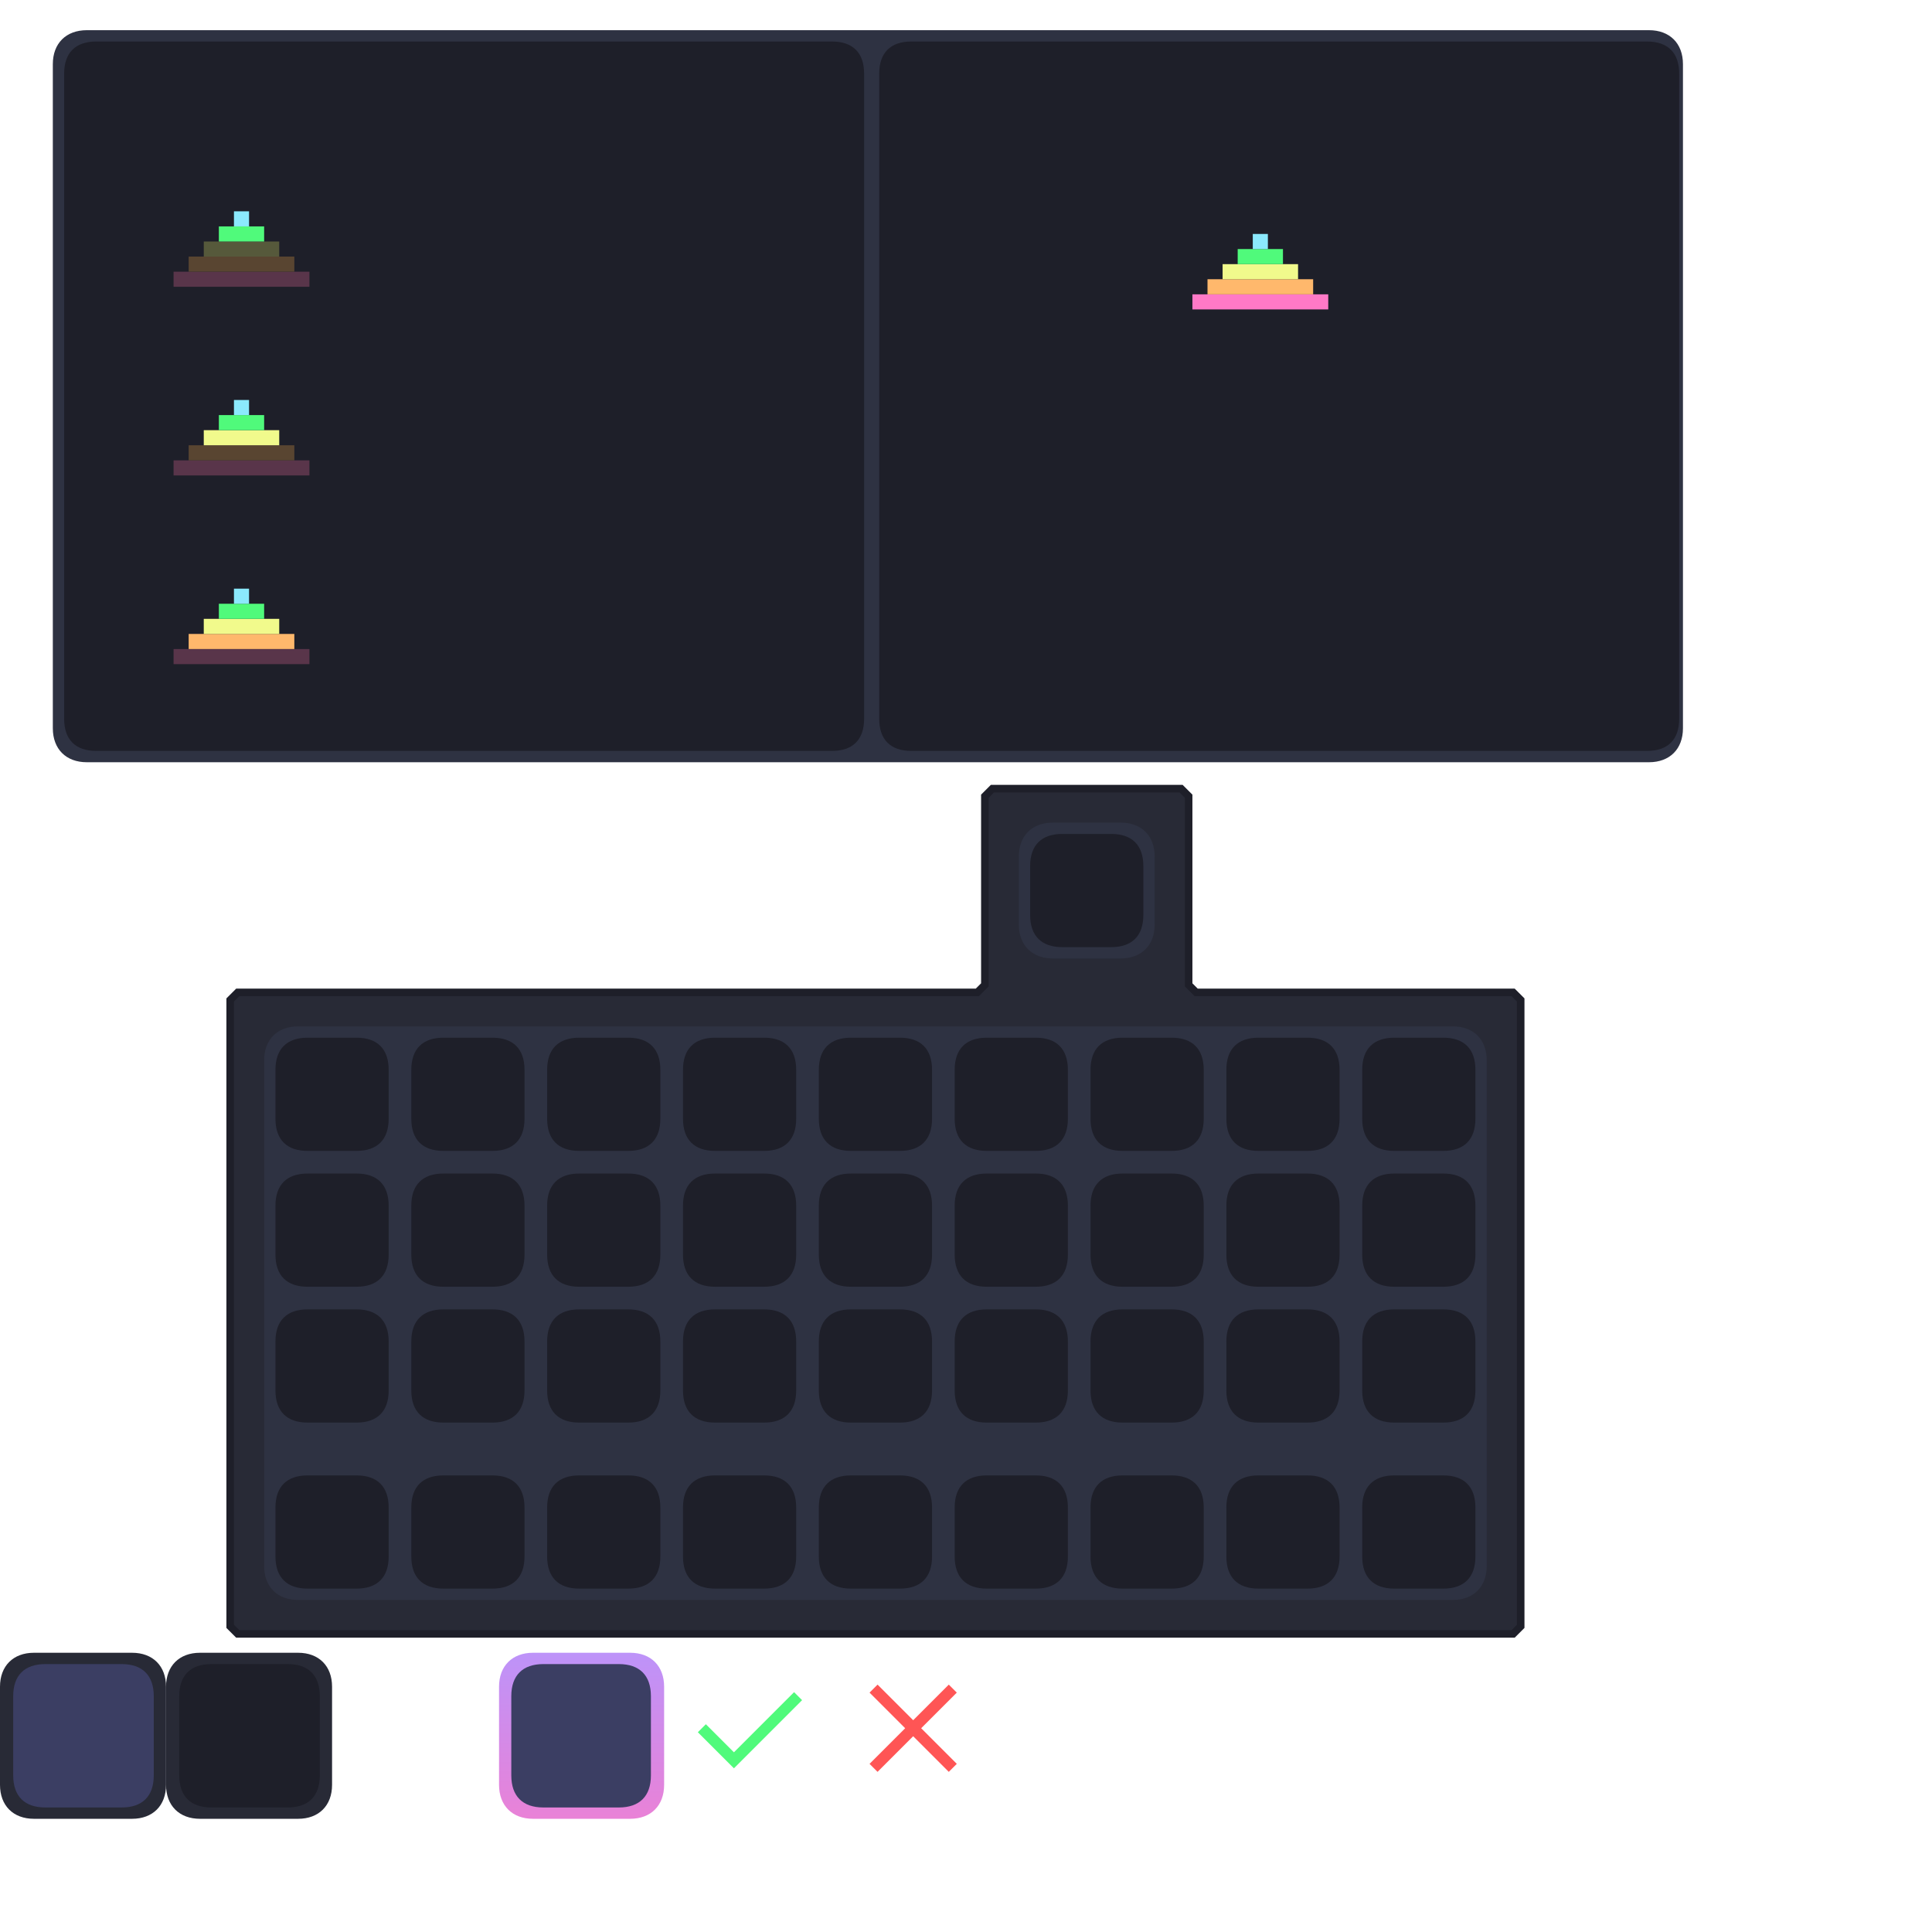
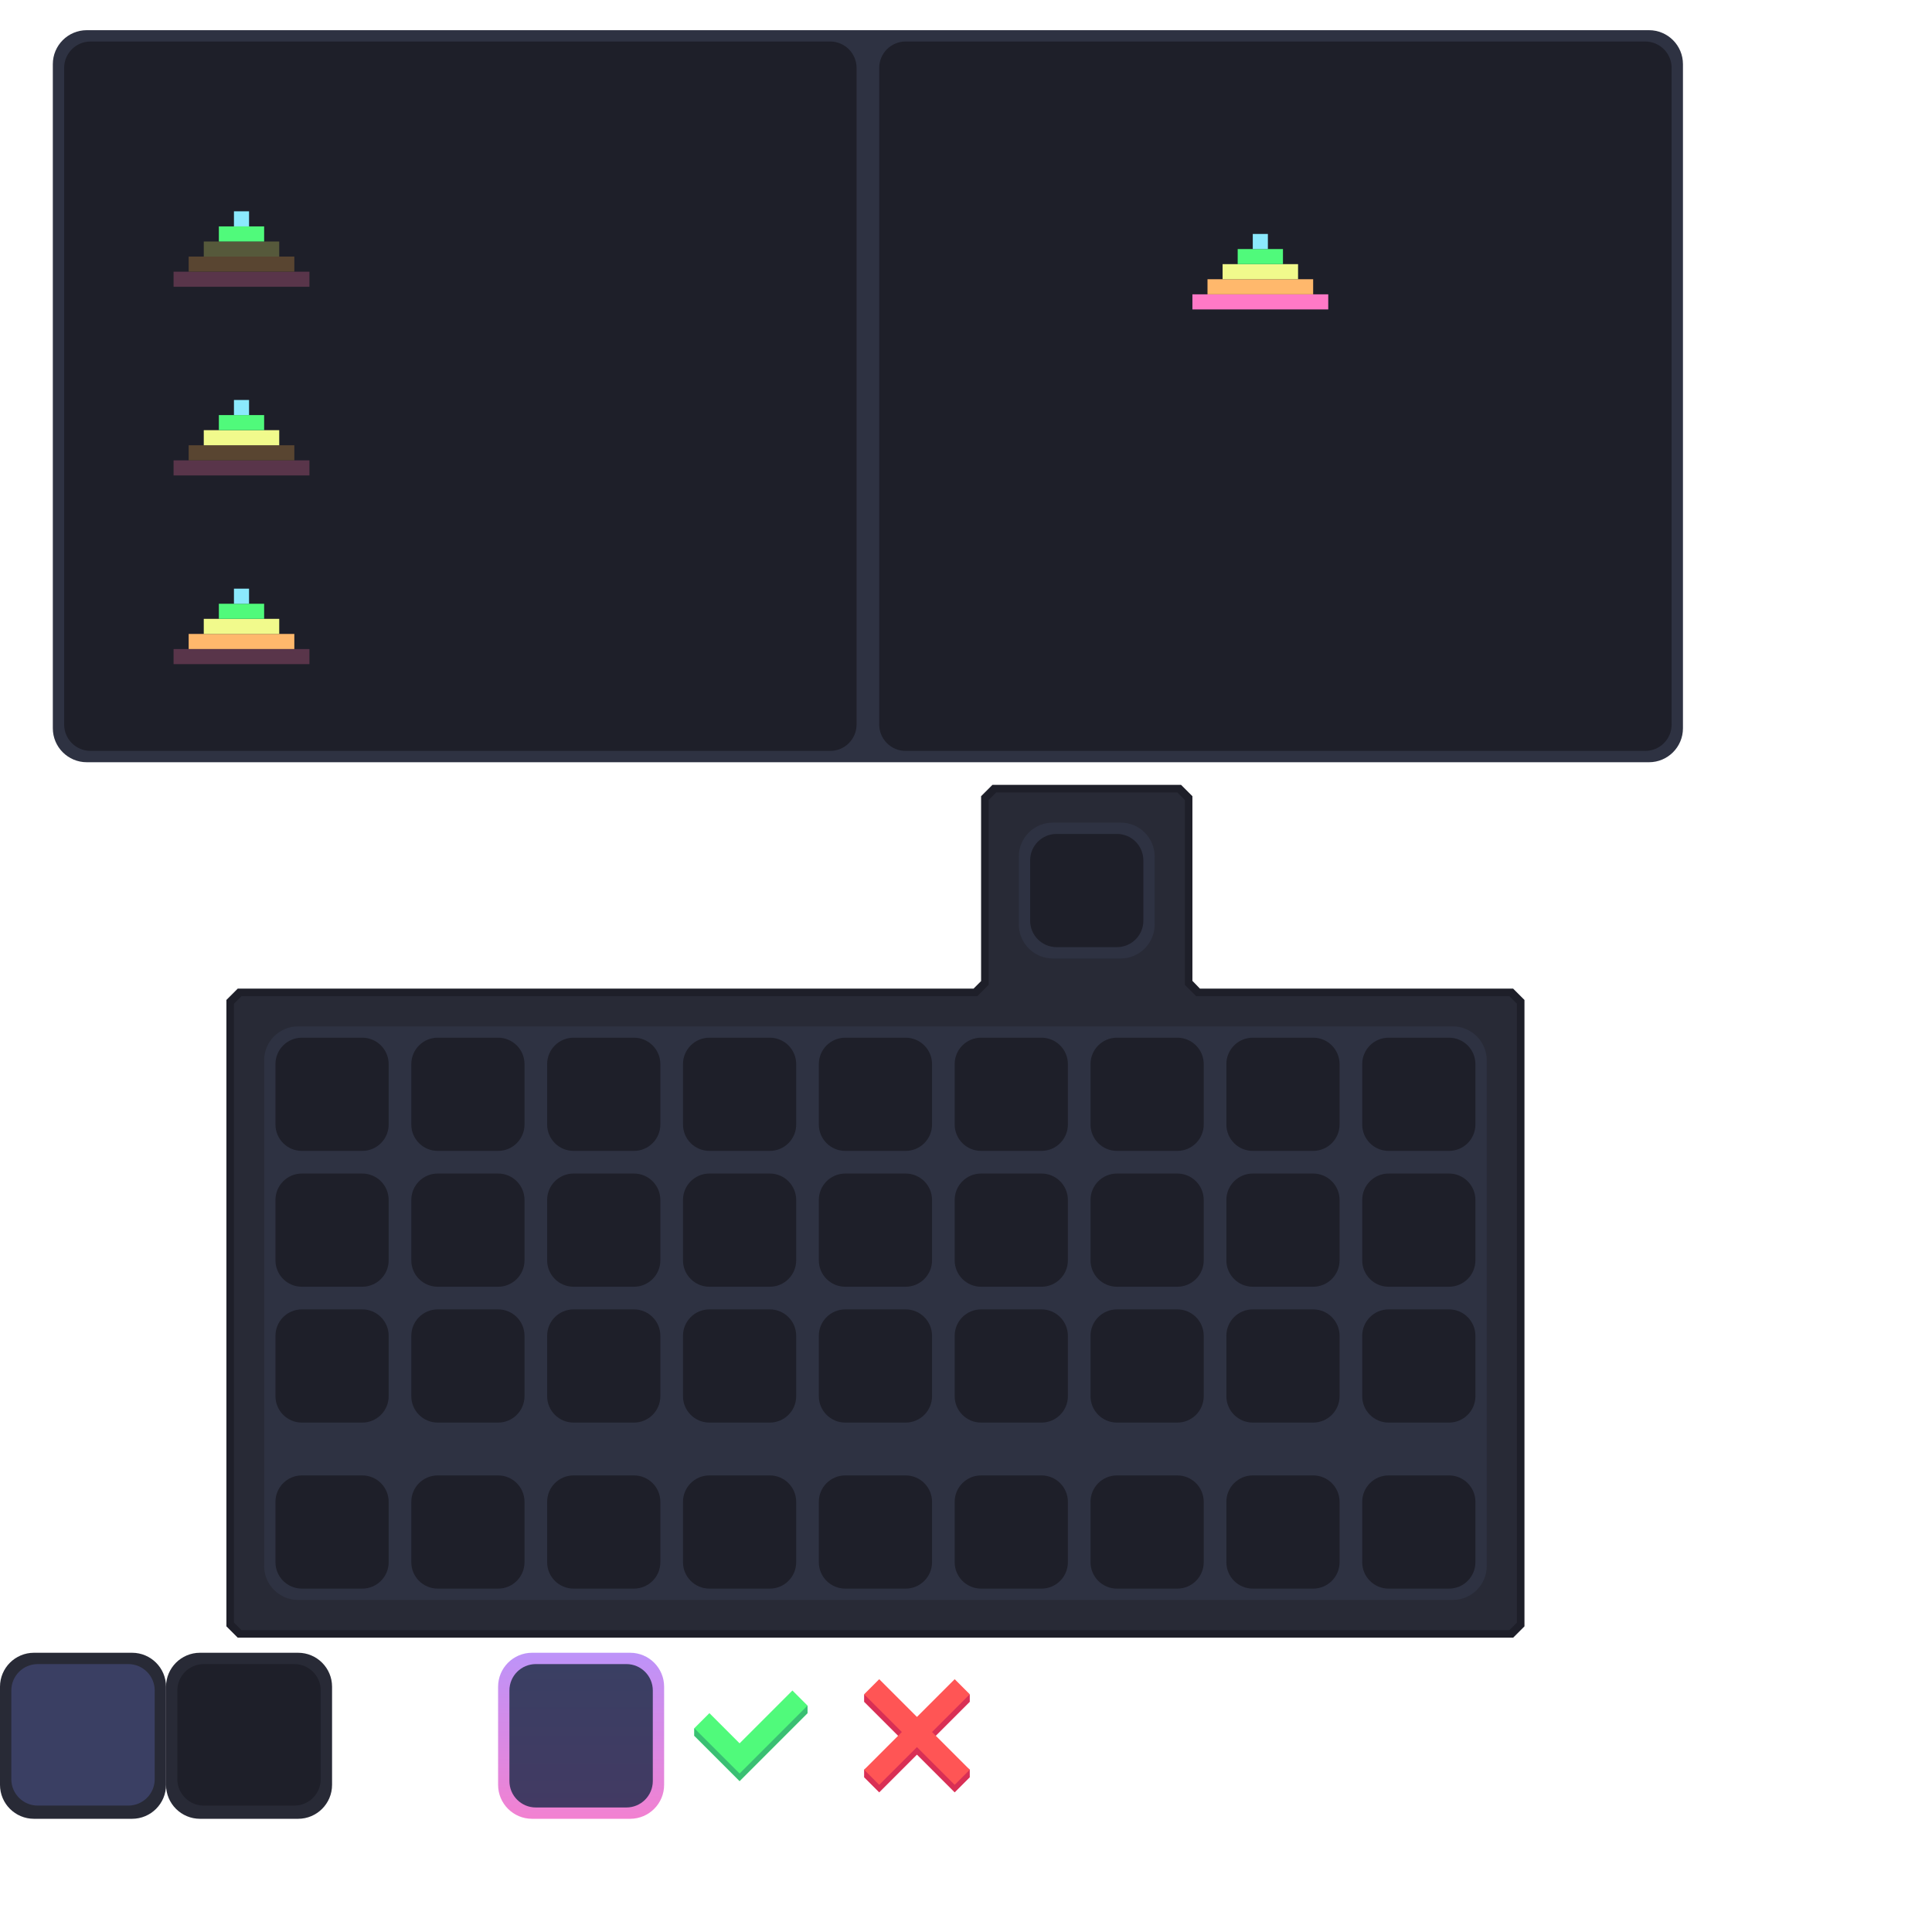
<svg xmlns="http://www.w3.org/2000/svg" xmlns:xlink="http://www.w3.org/1999/xlink" version="1.1" id="svg2" width="1024" height="1024" viewBox="0 0 1024 1024" xml:space="preserve">
  <defs id="defs6">
-     <linearGradient xlink:href="#linearGradient18673" id="linearGradient1827" gradientUnits="userSpaceOnUse" gradientTransform="translate(1238.481,143.4041)" x1="102" y1="650" x2="102" y2="519" />
-     <linearGradient id="linearGradient18673">
-       <stop style="stop-color:#ff79c6;stop-opacity:1;" offset="0" id="stop18669" />
-       <stop style="stop-color:#bd93f9;stop-opacity:1;" offset="1" id="stop18671" />
+     <linearGradient xlink:href="#linearGradient6-2" id="linearGradient11-6-9" gradientUnits="userSpaceOnUse" x1="40" y1="240" x2="40" y2="328" />
+     <linearGradient id="linearGradient6-2">
+       <stop style="stop-color:#bd93f9;stop-opacity:1" offset="0" id="stop8-2" />
+       <stop style="stop-color:#f281d1;stop-opacity:1;" offset="1" id="stop7-1" />
+     </linearGradient>
+     <linearGradient xlink:href="#linearGradient19" id="linearGradient20" x1="40" y1="246" x2="40" y2="322" gradientUnits="userSpaceOnUse" />
+     <linearGradient id="linearGradient19">
+       <stop style="stop-color:#3a3f63;stop-opacity:1;" offset="0" id="stop19" />
+       <stop style="stop-color:#423a63;stop-opacity:1;" offset="1" id="stop20" />
    </linearGradient>
  </defs>
-   <g id="g1134" style="display:inline" transform="translate(112,212)">
-     <path style="display:inline;opacity:1;fill:#282a36;fill-opacity:1;stroke:#1e1f29;stroke-width:4;stroke-linecap:butt;stroke-linejoin:miter;stroke-miterlimit:4;stroke-dasharray:none;stroke-opacity:1" d="m 14,314 -4,4 v 332 l 4,4 h 676 l 4,-4 V 318 l -4,-4 H 522 l -4,-4 V 210 l -4,-4 H 414 l -4,4 v 100 l -4,4 z" id="path6627-6" />
-     <path style="display:inline;fill:#2e3242;fill-opacity:1;stroke:#000000;stroke-width:0;stroke-linecap:butt;stroke-linejoin:miter;stroke-miterlimit:4;stroke-dasharray:none;stroke-opacity:1" d="m 676,350 v 268 c 0,11 -7,18 -18,18 H 46 C 35,636 28,629 28,618 V 350 c 0,-11 7,-18 18,-18 h 612 c 11,0 18,7 18,18 z" id="path24389-0-9-3" />
-     <path id="path19954-5-61-2-7-1-0-6" clip-path="none" style="display:inline;fill:#1e1f29;fill-opacity:1;stroke:#000000;stroke-width:0;stroke-linecap:butt;stroke-linejoin:miter;stroke-miterlimit:4;stroke-dasharray:none;stroke-opacity:1" transform="translate(432)" d="m 94,587 v 26 c 0,11 -6,17 -17,17 H 51 c -11,0 -17,-6 -17,-17 v -26 c 0,-11 6,-17 17,-17 h 26 c 11,0 17,6 17,17 z m 72,0 v 26 c 0,11 -6,17 -17,17 h -26 c -11,0 -17,-6 -17,-17 v -26 c 0,-11 6,-17 17,-17 h 26 c 11,0 17,6 17,17 z m 72,0 v 26 c 0,11 -6,17 -17,17 h -26 c -11,0 -17,-6 -17,-17 v -26 c 0,-11 6,-17 17,-17 h 26 c 11,0 17,6 17,17 z m -216,0 v 26 c 0,11 -6,17 -17,17 h -26 c -11,0 -17,-6 -17,-17 v -26 c 0,-11 6,-17 17,-17 H 5 c 11,0 17,6 17,17 z m -72,0 v 26 c 0,11 -6,17 -17,17 h -26 c -11,0 -17,-6 -17,-17 v -26 c 0,-11 6,-17 17,-17 h 26 c 11,0 17,6 17,17 z m -72,0 v 26 c 0,11 -6,17 -17,17 h -26 c -11,0 -17,-6 -17,-17 v -26 c 0,-11 6,-17 17,-17 h 26 c 11,0 17,6 17,17 z M 22,499 v 26 c 0,11 -6,17 -17,17 h -26 c -11,0 -17,-6 -17,-17 v -26 c 0,-11 6,-17 17,-17 H 5 c 11,0 17,6 17,17 z m -72,0 v 26 c 0,11 -6,17 -17,17 h -26 c -11,0 -17,-6 -17,-17 v -26 c 0,-11 6,-17 17,-17 h 26 c 11,0 17,6 17,17 z m -72,0 v 26 c 0,11 -6,17 -17,17 h -26 c -11,0 -17,-6 -17,-17 v -26 c 0,-11 6,-17 17,-17 h 26 c 11,0 17,6 17,17 z m -72,88 v 26 c 0,11 -6,17 -17,17 h -26 c -11,0 -17,-6 -17,-17 v -26 c 0,-11 6,-17 17,-17 h 26 c 11,0 17,6 17,17 z m -72,0 v 26 c 0,11 -6,17 -17,17 h -26 c -11,0 -17,-6 -17,-17 v -26 c 0,-11 6,-17 17,-17 h 26 c 11,0 17,6 17,17 z m -72,0 v 26 c 0,11 -6,17 -17,17 h -26 c -11,0 -17,-6 -17,-17 v -26 c 0,-11 6,-17 17,-17 h 26 c 11,0 17,6 17,17 z m 576,-88 v 26 c 0,11 -6,17 -17,17 h -26 c -11,0 -17,-6 -17,-17 v -26 c 0,-11 6,-17 17,-17 h 26 c 11,0 17,6 17,17 z m -72,0 v 26 c 0,11 -6,17 -17,17 h -26 c -11,0 -17,-6 -17,-17 v -26 c 0,-11 6,-17 17,-17 h 26 c 11,0 17,6 17,17 z m -72,0 v 26 c 0,11 -6,17 -17,17 H 51 c -11,0 -17,-6 -17,-17 v -26 c 0,-11 6,-17 17,-17 h 26 c 11,0 17,6 17,17 z m -288,0 v 26 c 0,11 -6,17 -17,17 h -26 c -11,0 -17,-6 -17,-17 v -26 c 0,-11 6,-17 17,-17 h 26 c 11,0 17,6 17,17 z m -72,0 v 26 c 0,11 -6,17 -17,17 h -26 c -11,0 -17,-6 -17,-17 v -26 c 0,-11 6,-17 17,-17 h 26 c 11,0 17,6 17,17 z m -72,0 v 26 c 0,11 -6,17 -17,17 h -26 c -11,0 -17,-6 -17,-17 v -26 c 0,-11 6,-17 17,-17 h 26 c 11,0 17,6 17,17 z m 576,-72 v 26 c 0,11 -6,17 -17,17 h -26 c -11,0 -17,-6 -17,-17 v -26 c 0,-11 6,-17 17,-17 h 26 c 11,0 17,6 17,17 z m -72,0 v 26 c 0,11 -6,17 -17,17 h -26 c -11,0 -17,-6 -17,-17 v -26 c 0,-11 6,-17 17,-17 h 26 c 11,0 17,6 17,17 z m -72,0 v 26 c 0,11 -6,17 -17,17 H 51 c -11,0 -17,-6 -17,-17 v -26 c 0,-11 6,-17 17,-17 h 26 c 11,0 17,6 17,17 z m -72,0 v 26 c 0,11 -6,17 -17,17 h -26 c -11,0 -17,-6 -17,-17 v -26 c 0,-11 6,-17 17,-17 H 5 c 11,0 17,6 17,17 z m -72,0 v 26 c 0,11 -6,17 -17,17 h -26 c -11,0 -17,-6 -17,-17 v -26 c 0,-11 6,-17 17,-17 h 26 c 11,0 17,6 17,17 z m -72,0 v 26 c 0,11 -6,17 -17,17 h -26 c -11,0 -17,-6 -17,-17 v -26 c 0,-11 6,-17 17,-17 h 26 c 11,0 17,6 17,17 z m -72,0 v 26 c 0,11 -6,17 -17,17 h -26 c -11,0 -17,-6 -17,-17 v -26 c 0,-11 6,-17 17,-17 h 26 c 11,0 17,6 17,17 z m -72,0 v 26 c 0,11 -6,17 -17,17 h -26 c -11,0 -17,-6 -17,-17 v -26 c 0,-11 6,-17 17,-17 h 26 c 11,0 17,6 17,17 z m -72,0 v 26 c 0,11 -6,17 -17,17 h -26 c -11,0 -17,-6 -17,-17 v -26 c 0,-11 6,-17 17,-17 h 26 c 11,0 17,6 17,17 z m 576,-72 v 26 c 0,11 -6,17 -17,17 h -26 c -11,0 -17,-6 -17,-17 v -26 c 0,-11 6,-17 17,-17 h 26 c 11,0 17,6 17,17 z m -72,0 v 26 c 0,11 -6,17 -17,17 h -26 c -11,0 -17,-6 -17,-17 v -26 c 0,-11 6,-17 17,-17 h 26 c 11,0 17,6 17,17 z m -72,0 v 26 c 0,11 -6,17 -17,17 H 51 c -11,0 -17,-6 -17,-17 v -26 c 0,-11 6,-17 17,-17 h 26 c 11,0 17,6 17,17 z m -216,0 v 26 c 0,11 -6,17 -17,17 h -26 c -11,0 -17,-6 -17,-17 v -26 c 0,-11 6,-17 17,-17 h 26 c 11,0 17,6 17,17 z m 72,0 v 26 c 0,11 -6,17 -17,17 h -26 c -11,0 -17,-6 -17,-17 v -26 c 0,-11 6,-17 17,-17 h 26 c 11,0 17,6 17,17 z m 72,0 v 26 c 0,11 -6,17 -17,17 h -26 c -11,0 -17,-6 -17,-17 v -26 c 0,-11 6,-17 17,-17 H 5 c 11,0 17,6 17,17 z m -360,0 v 26 c 0,11 -6,17 -17,17 h -26 c -11,0 -17,-6 -17,-17 v -26 c 0,-11 6,-17 17,-17 h 26 c 11,0 17,6 17,17 z m 72,0 v 26 c 0,11 -6,17 -17,17 h -26 c -11,0 -17,-6 -17,-17 v -26 c 0,-11 6,-17 17,-17 h 26 c 11,0 17,6 17,17 z m 72,0 v 26 c 0,11 -6,17 -17,17 h -26 c -11,0 -17,-6 -17,-17 v -26 c 0,-11 6,-17 17,-17 h 26 c 11,0 17,6 17,17 z" />
-     <path d="m 428,242 c 0,-11 7,-18 18,-18 h 36 c 11,0 18,7 18,18 v 36 c 0,11 -7,18 -18,18 h -36 c -11,0 -18,-7 -18,-18 z" style="display:inline;fill:#2e3242;fill-opacity:1;stroke:#000000;stroke-width:0;stroke-linecap:butt;stroke-linejoin:miter;stroke-miterlimit:4;stroke-dasharray:none;stroke-opacity:1" id="path1344" />
-     <path d="m 494,247 v 26 c 0,11 -6,17 -17,17 h -26 c -11,0 -17,-6 -17,-17 v -26 c 0,-11 6,-17 17,-17 h 26 c 11,0 17,6 17,17 z" style="display:inline;fill:#1e1f29;fill-opacity:1;stroke:#000000;stroke-width:0;stroke-linecap:butt;stroke-linejoin:miter;stroke-miterlimit:4;stroke-dasharray:none;stroke-opacity:1" id="path1420" />
-   </g>
-   <g id="g1839" style="display:inline" transform="translate(-1036.981,213.5959)">
-     <path d="m 1319.481,750.404 c -11,0 -18,-7 -18,-18 v -52 c 0,-11 7,-18 18,-18 h 51.5 c 11,0 18,7 18,18 v 52 c 0,11 -7,18 -18,18 h -51.5" style="display:inline;fill:url(#linearGradient1827);fill-opacity:1;fill-rule:evenodd;stroke:#000000;stroke-width:0;stroke-linecap:butt;stroke-linejoin:miter;stroke-miterlimit:4;stroke-dasharray:none;stroke-opacity:1" id="path5989-9-7-2-3-6" />
-     <path d="m 1381.981,685.404 v 42 c 0,11 -6,17 -17,17 h -40 c -11,0 -17,-6 -17,-17 v -42 c 0,-11 6,-17 17,-17 h 40 c 11,0 17,6 17,17 z" style="display:inline;fill:#3b3e63;fill-opacity:1;stroke:#000000;stroke-width:0;stroke-linecap:butt;stroke-linejoin:miter;stroke-miterlimit:4;stroke-dasharray:none;stroke-opacity:1" id="path5696-3-1-5-7-6-2" />
-     <path d="m 1054.981,750.404 c -11,0 -18,-7 -18,-18 v -52 c 0,-11 7,-18 18,-18 h 52 c 11,0 18,7 18,18 v 52 c 0,11 -7,18 -18,18 h -52" style="display:inline;fill:#282a36;fill-opacity:1;stroke:#000000;stroke-width:0;stroke-linecap:butt;stroke-linejoin:miter;stroke-miterlimit:4;stroke-dasharray:none;stroke-opacity:1" id="path26164-9" />
-     <path d="m 1118.481,685.404 v 42 c 0,11 -6,17 -17,17 h -40.5 c -11,0 -17,-6 -17,-17 v -42 c 0,-11 6,-17 17,-17 h 40.5 c 11,0 17,6 17,17 z" style="display:inline;fill:#3b3e63;fill-opacity:1;stroke:#000000;stroke-width:0;stroke-linecap:butt;stroke-linejoin:miter;stroke-miterlimit:4;stroke-dasharray:none;stroke-opacity:1" id="path26166-1" />
-     <path d="m 1142.981,750.404 c -11,0 -18,-7 -18,-18 v -52 c 0,-11 7,-18 18,-18 h 52 c 11,0 18,7 18,18 v 52 c 0,11 -7,18 -18,18 h -52" style="display:inline;fill:#282a36;fill-opacity:1;stroke:#000000;stroke-width:0;stroke-linecap:butt;stroke-linejoin:miter;stroke-miterlimit:4;stroke-dasharray:none;stroke-opacity:1" id="path26164-9-1" />
-     <path d="m 1206.481,685.404 v 42 c 0,11 -6,17 -17,17 h -40.5 c -11,0 -17,-6 -17,-17 v -42 c 0,-11 6,-17 17,-17 h 40.5 c 11,0 17,6 17,17 z" style="display:inline;fill:#1e1f29;fill-opacity:1;stroke:#000000;stroke-width:0;stroke-linecap:butt;stroke-linejoin:miter;stroke-miterlimit:4;stroke-dasharray:none;stroke-opacity:1" id="path26166-1-9" />
-     <path style="fill:none;stroke:#50fa7b;stroke-width:6;stroke-linecap:butt;stroke-linejoin:miter;stroke-dasharray:none;stroke-opacity:1" d="m 423,899 -34,34 -17,-17" id="path4989" transform="translate(1036.981,-213.5959)" />
-     <path id="path4993" style="fill:none;stroke:#ff5555;stroke-width:6;stroke-linecap:butt;stroke-linejoin:miter;stroke-dasharray:none;stroke-opacity:1" transform="translate(1036.981,-213.5959)" d="m 505,895 -42,42 m 0,-42 42,42" />
+   <g id="g1134-2" style="display:inline" transform="translate(112,212)">
+     <g id="path6627-6-9">
+       <path id="path3" style="color:#000000;fill:#282a36;-inkscape-stroke:none" d="m 415,206 -5,5 v 98 l -5,5 H 15 l -5,5 v 330 l 5,5 h 674 l 5,-5 V 319 l -5,-5 H 523 l -5,-5 v -98 l -5,-5 z" />
+       <path id="path4" style="color:#000000;fill:#1e1f29;-inkscape-stroke:none" d="m 414,204 -6,6 v 98 l -4,4 H 14 l -6,6 v 332 l 6,6 h 676 l 6,-6 V 318 l -6,-6 H 524 l -4,-4.135 V 210 l -6,-6 z m -2,106 v -98 l 4,-4 h 96 l 4,4 v 98 l 6,6 h 166 l 4,4 v 328 l -4,4 H 16 l -4,-4 V 320 l 4,-4 h 390 z" />
+     </g>
+     <g id="g2">
+       <rect style="display:inline;fill:#2e3242;fill-rule:evenodd;stroke-width:3.992;stroke-linecap:square;stroke-linejoin:round;stroke-miterlimit:0" id="rect53" width="648" height="304" x="28" y="332" rx="18" ry="18" />
+       <g id="g62-3-5" style="display:inline" transform="translate(0,232)">
+         <rect style="display:inline;fill:#1e1f29;fill-rule:evenodd;stroke-width:2;stroke-linecap:square;stroke-linejoin:round;stroke-miterlimit:0" id="rect54-6-4" width="60" height="60" x="610" y="338" rx="14" ry="14" />
+         <rect style="display:inline;fill:#1e1f29;fill-rule:evenodd;stroke-width:2;stroke-linecap:square;stroke-linejoin:round;stroke-miterlimit:0" id="rect55-1-7" width="60" height="60" x="538" y="338" rx="14" ry="14" />
+         <rect style="display:inline;fill:#1e1f29;fill-rule:evenodd;stroke-width:2;stroke-linecap:square;stroke-linejoin:round;stroke-miterlimit:0" id="rect56-0-6" width="60" height="60" x="466" y="338" rx="14" ry="14" />
+         <rect style="display:inline;fill:#1e1f29;fill-rule:evenodd;stroke-width:2;stroke-linecap:square;stroke-linejoin:round;stroke-miterlimit:0" id="rect57-6-5" width="60" height="60" x="394" y="338" rx="14" ry="14" />
+         <rect style="display:inline;fill:#1e1f29;fill-rule:evenodd;stroke-width:2;stroke-linecap:square;stroke-linejoin:round;stroke-miterlimit:0" id="rect58-3-6" width="60" height="60" x="322" y="338" rx="14" ry="14" />
+         <rect style="display:inline;fill:#1e1f29;fill-rule:evenodd;stroke-width:2;stroke-linecap:square;stroke-linejoin:round;stroke-miterlimit:0" id="rect59-2-9" width="60" height="60" x="250" y="338" rx="14" ry="14" />
+         <rect style="display:inline;fill:#1e1f29;fill-rule:evenodd;stroke-width:2;stroke-linecap:square;stroke-linejoin:round;stroke-miterlimit:0" id="rect60-0-3" width="60" height="60" x="178" y="338" rx="14" ry="14" />
+         <rect style="display:inline;fill:#1e1f29;fill-rule:evenodd;stroke-width:2;stroke-linecap:square;stroke-linejoin:round;stroke-miterlimit:0" id="rect61-6-7" width="60" height="60" x="106" y="338" rx="14" ry="14" />
+         <rect style="display:inline;fill:#1e1f29;fill-rule:evenodd;stroke-width:2;stroke-linecap:square;stroke-linejoin:round;stroke-miterlimit:0" id="rect62-1-4" width="60" height="60" x="34" y="338" rx="14" ry="14" />
+       </g>
+       <g id="g62-3" style="display:inline" transform="translate(0,144)">
+         <rect style="display:inline;fill:#1e1f29;fill-rule:evenodd;stroke-width:2;stroke-linecap:square;stroke-linejoin:round;stroke-miterlimit:0" id="rect54-6" width="60" height="60" x="610" y="338" rx="14" ry="14" />
+         <rect style="display:inline;fill:#1e1f29;fill-rule:evenodd;stroke-width:2;stroke-linecap:square;stroke-linejoin:round;stroke-miterlimit:0" id="rect55-1" width="60" height="60" x="538" y="338" rx="14" ry="14" />
+         <rect style="display:inline;fill:#1e1f29;fill-rule:evenodd;stroke-width:2;stroke-linecap:square;stroke-linejoin:round;stroke-miterlimit:0" id="rect56-0" width="60" height="60" x="466" y="338" rx="14" ry="14" />
+         <rect style="display:inline;fill:#1e1f29;fill-rule:evenodd;stroke-width:2;stroke-linecap:square;stroke-linejoin:round;stroke-miterlimit:0" id="rect57-6" width="60" height="60" x="394" y="338" rx="14" ry="14" />
+         <rect style="display:inline;fill:#1e1f29;fill-rule:evenodd;stroke-width:2;stroke-linecap:square;stroke-linejoin:round;stroke-miterlimit:0" id="rect58-3" width="60" height="60" x="322" y="338" rx="14" ry="14" />
+         <rect style="display:inline;fill:#1e1f29;fill-rule:evenodd;stroke-width:2;stroke-linecap:square;stroke-linejoin:round;stroke-miterlimit:0" id="rect59-2" width="60" height="60" x="250" y="338" rx="14" ry="14" />
+         <rect style="display:inline;fill:#1e1f29;fill-rule:evenodd;stroke-width:2;stroke-linecap:square;stroke-linejoin:round;stroke-miterlimit:0" id="rect60-0" width="60" height="60" x="178" y="338" rx="14" ry="14" />
+         <rect style="display:inline;fill:#1e1f29;fill-rule:evenodd;stroke-width:2;stroke-linecap:square;stroke-linejoin:round;stroke-miterlimit:0" id="rect61-6" width="60" height="60" x="106" y="338" rx="14" ry="14" />
+         <rect style="display:inline;fill:#1e1f29;fill-rule:evenodd;stroke-width:2;stroke-linecap:square;stroke-linejoin:round;stroke-miterlimit:0" id="rect62-1" width="60" height="60" x="34" y="338" rx="14" ry="14" />
+       </g>
+       <g id="g62" style="display:inline" transform="translate(0,72)">
+         <rect style="display:inline;fill:#1e1f29;fill-rule:evenodd;stroke-width:2;stroke-linecap:square;stroke-linejoin:round;stroke-miterlimit:0" id="rect54" width="60" height="60" x="610" y="338" rx="14" ry="14" />
+         <rect style="display:inline;fill:#1e1f29;fill-rule:evenodd;stroke-width:2;stroke-linecap:square;stroke-linejoin:round;stroke-miterlimit:0" id="rect55" width="60" height="60" x="538" y="338" rx="14" ry="14" />
+         <rect style="display:inline;fill:#1e1f29;fill-rule:evenodd;stroke-width:2;stroke-linecap:square;stroke-linejoin:round;stroke-miterlimit:0" id="rect56" width="60" height="60" x="466" y="338" rx="14" ry="14" />
+         <rect style="display:inline;fill:#1e1f29;fill-rule:evenodd;stroke-width:2;stroke-linecap:square;stroke-linejoin:round;stroke-miterlimit:0" id="rect57" width="60" height="60" x="394" y="338" rx="14" ry="14" />
+         <rect style="display:inline;fill:#1e1f29;fill-rule:evenodd;stroke-width:2;stroke-linecap:square;stroke-linejoin:round;stroke-miterlimit:0" id="rect58" width="60" height="60" x="322" y="338" rx="14" ry="14" />
+         <rect style="display:inline;fill:#1e1f29;fill-rule:evenodd;stroke-width:2;stroke-linecap:square;stroke-linejoin:round;stroke-miterlimit:0" id="rect59" width="60" height="60" x="250" y="338" rx="14" ry="14" />
+         <rect style="display:inline;fill:#1e1f29;fill-rule:evenodd;stroke-width:2;stroke-linecap:square;stroke-linejoin:round;stroke-miterlimit:0" id="rect60" width="60" height="60" x="178" y="338" rx="14" ry="14" />
+         <rect style="display:inline;fill:#1e1f29;fill-rule:evenodd;stroke-width:2;stroke-linecap:square;stroke-linejoin:round;stroke-miterlimit:0" id="rect61" width="60" height="60" x="106" y="338" rx="14" ry="14" />
+         <rect style="display:inline;fill:#1e1f29;fill-rule:evenodd;stroke-width:2;stroke-linecap:square;stroke-linejoin:round;stroke-miterlimit:0" id="rect62" width="60" height="60" x="34" y="338" rx="14" ry="14" />
+       </g>
+       <g id="g53" style="display:inline">
+         <rect style="display:inline;fill:#1e1f29;fill-rule:evenodd;stroke-width:2;stroke-linecap:square;stroke-linejoin:round;stroke-miterlimit:0" id="rect1-2" width="60" height="60" x="610" y="338" rx="14" ry="14" />
+         <rect style="display:inline;fill:#1e1f29;fill-rule:evenodd;stroke-width:2;stroke-linecap:square;stroke-linejoin:round;stroke-miterlimit:0" id="rect1-2-9" width="60" height="60" x="538" y="338" rx="14" ry="14" />
+         <rect style="display:inline;fill:#1e1f29;fill-rule:evenodd;stroke-width:2;stroke-linecap:square;stroke-linejoin:round;stroke-miterlimit:0" id="rect1-2-9-3" width="60" height="60" x="466" y="338" rx="14" ry="14" />
+         <rect style="display:inline;fill:#1e1f29;fill-rule:evenodd;stroke-width:2;stroke-linecap:square;stroke-linejoin:round;stroke-miterlimit:0" id="rect1-2-9-3-1" width="60" height="60" x="394" y="338" rx="14" ry="14" />
+         <rect style="display:inline;fill:#1e1f29;fill-rule:evenodd;stroke-width:2;stroke-linecap:square;stroke-linejoin:round;stroke-miterlimit:0" id="rect1-2-9-3-1-9" width="60" height="60" x="322" y="338" rx="14" ry="14" />
+         <rect style="display:inline;fill:#1e1f29;fill-rule:evenodd;stroke-width:2;stroke-linecap:square;stroke-linejoin:round;stroke-miterlimit:0" id="rect1-2-9-3-1-9-1" width="60" height="60" x="250" y="338" rx="14" ry="14" />
+         <rect style="display:inline;fill:#1e1f29;fill-rule:evenodd;stroke-width:2;stroke-linecap:square;stroke-linejoin:round;stroke-miterlimit:0" id="rect1-2-9-3-1-9-1-4" width="60" height="60" x="178" y="338" rx="14" ry="14" />
+         <rect style="display:inline;fill:#1e1f29;fill-rule:evenodd;stroke-width:2;stroke-linecap:square;stroke-linejoin:round;stroke-miterlimit:0" id="rect1-2-9-3-1-9-1-4-8" width="60" height="60" x="106" y="338" rx="14" ry="14" />
+         <rect style="display:inline;fill:#1e1f29;fill-rule:evenodd;stroke-width:2;stroke-linecap:square;stroke-linejoin:round;stroke-miterlimit:0" id="rect1-2-9-3-1-9-1-4-8-5" width="60" height="60" x="34" y="338" rx="14" ry="14" />
+       </g>
+     </g>
+     <g id="g52" style="display:inline" transform="translate(400,-108)">
+       <g id="g14" />
+       <g id="g51">
+         <rect style="display:inline;fill:#2e3242;fill-rule:evenodd;stroke-width:3.992;stroke-linecap:square;stroke-linejoin:round;stroke-miterlimit:0" id="rect14-1" width="72" height="72" x="28" y="332" rx="18" ry="18" />
+         <rect style="display:inline;fill:#1e1f29;fill-rule:evenodd;stroke-width:2;stroke-linecap:square;stroke-linejoin:round;stroke-miterlimit:0" id="rect50" width="60" height="60" x="34" y="338" rx="14" ry="14" />
+       </g>
+     </g>
  </g>
  <g id="g6056" style="display:inline">
-     <path style="display:inline;fill:#2e3242;fill-opacity:1;stroke:#000000;stroke-width:0;stroke-linecap:butt;stroke-linejoin:miter;stroke-miterlimit:4;stroke-dasharray:none;stroke-opacity:1" d="m 892,34 v 352 c 0,11 -7,18 -18,18 H 46 C 35,404 28,397 28,386 V 34 C 28,23 35,16 46,16 h 828 c 11,0 18,7 18,18 z M 201.128,84.26 v 26 c 0,11 -6,17 -17,17 h -26 c -11,0 -17,-6 -17,-17 V 84.26 c 0,-11 6,-17 17,-17 h 26 c 11,0 17,6 17,17 z" id="path24389-0-9-3-4" />
-     <path d="m 458,39 v 342 c 0,11 -6,17 -17,17 H 51 C 40,398 34,392 34,381 V 39 C 34,28 40,22 51,22 h 390 c 11,0 17,6 17,17 z" style="display:inline;fill:#1e1f29;fill-opacity:1;stroke:#000000;stroke-width:0;stroke-linecap:butt;stroke-linejoin:miter;stroke-miterlimit:4;stroke-dasharray:none;stroke-opacity:1" id="path1420-7" />
-     <path d="m 890,39 v 342 c 0,11 -6,17 -17,17 H 483 c -11,0 -17,-6 -17,-17 V 39 c 0,-11 6,-17 17,-17 h 390 c 11,0 17,6 17,17 z" style="display:inline;fill:#1e1f29;fill-opacity:1;stroke:#000000;stroke-width:0;stroke-linecap:butt;stroke-linejoin:miter;stroke-miterlimit:4;stroke-dasharray:none;stroke-opacity:1" id="path1420-7-4" />
+     <rect style="display:inline;fill:#2e3242;fill-rule:evenodd;stroke-width:3.992;stroke-linecap:square;stroke-linejoin:round;stroke-miterlimit:0" id="rect53-0" width="864" height="388" x="28" y="16" rx="18" ry="18" />
+     <rect style="display:inline;fill:#1e1f29;fill-rule:evenodd;stroke-width:2;stroke-linecap:square;stroke-linejoin:round;stroke-miterlimit:0" id="rect50-3" width="420" height="376" x="34" y="22" rx="14" ry="14" />
+     <rect style="display:inline;fill:#1e1f29;fill-rule:evenodd;stroke-width:2;stroke-linecap:square;stroke-linejoin:round;stroke-miterlimit:0" id="rect50-3-6" width="420" height="376" x="466" y="22" rx="14" ry="14" />
  </g>
  <g id="g5745" style="stroke-width:8;stroke-dasharray:none">
    <g id="g360-3" style="stroke-width:8;stroke-dasharray:none" transform="translate(540,-88)">
      <path style="fill:none;stroke:#ff79c6;stroke-width:8;stroke-linecap:butt;stroke-linejoin:miter;stroke-dasharray:none;stroke-opacity:1" d="M 164,248 H 92" id="path350-6" />
      <path style="fill:none;stroke:#ffb86c;stroke-width:8;stroke-linecap:butt;stroke-linejoin:miter;stroke-dasharray:none;stroke-opacity:1" d="M 156,240 H 100" id="path352-7" />
      <path style="fill:none;stroke:#f1fa8c;stroke-width:8;stroke-linecap:butt;stroke-linejoin:miter;stroke-dasharray:none;stroke-opacity:1" d="M 148,232 H 108" id="path354-5" />
      <path style="fill:none;stroke:#50fa7b;stroke-width:8;stroke-linecap:butt;stroke-linejoin:miter;stroke-dasharray:none;stroke-opacity:1" d="M 140,224 H 116" id="path356-3" />
      <path style="fill:none;stroke:#8be9fd;stroke-width:8;stroke-linecap:butt;stroke-linejoin:miter;stroke-dasharray:none;stroke-opacity:1" d="m 132,216 h -8" id="path358-5" />
    </g>
    <g id="g360" style="stroke-width:8;stroke-dasharray:none" transform="translate(0,100)">
      <path style="fill:none;stroke:#59354a;stroke-width:8;stroke-linecap:butt;stroke-linejoin:miter;stroke-dasharray:none;stroke-opacity:1" d="M 164,248 H 92" id="path350" />
      <path style="fill:none;stroke:#ffb86c;stroke-width:8;stroke-linecap:butt;stroke-linejoin:miter;stroke-dasharray:none;stroke-opacity:1" d="M 156,240 H 100" id="path352" />
      <path style="fill:none;stroke:#f1fa8c;stroke-width:8;stroke-linecap:butt;stroke-linejoin:miter;stroke-dasharray:none;stroke-opacity:1" d="M 148,232 H 108" id="path354" />
      <path style="fill:none;stroke:#50fa7b;stroke-width:8;stroke-linecap:butt;stroke-linejoin:miter;stroke-dasharray:none;stroke-opacity:1" d="M 140,224 H 116" id="path356" />
      <path style="fill:none;stroke:#8be9fd;stroke-width:8;stroke-linecap:butt;stroke-linejoin:miter;stroke-dasharray:none;stroke-opacity:1" d="m 132,216 h -8" id="path358" />
    </g>
    <g id="g1519" style="stroke-width:8;stroke-dasharray:none">
      <path style="fill:none;stroke:#59354a;stroke-width:8;stroke-linecap:butt;stroke-linejoin:miter;stroke-opacity:1;stroke-dasharray:none" d="M 164,248 H 92" id="path1512" />
      <path style="fill:none;stroke:#594531;stroke-width:8;stroke-linecap:butt;stroke-linejoin:miter;stroke-opacity:1;stroke-dasharray:none" d="M 156,240 H 100" id="path1510" />
      <path style="fill:none;stroke:#f1fa8c;stroke-width:8;stroke-linecap:butt;stroke-linejoin:miter;stroke-opacity:1;stroke-dasharray:none" d="M 148,232 H 108" id="path1508" />
      <path style="fill:none;stroke:#50fa7b;stroke-width:8;stroke-linecap:butt;stroke-linejoin:miter;stroke-opacity:1;stroke-dasharray:none" d="M 140,224 H 116" id="path1504" />
      <path style="fill:none;stroke:#8be9fd;stroke-width:8;stroke-linecap:butt;stroke-linejoin:miter;stroke-opacity:1;stroke-dasharray:none" d="m 132,216 h -8" id="path1506" />
    </g>
    <g id="g1519-2" style="stroke-width:8;stroke-dasharray:none" transform="translate(0,-100)">
      <path style="fill:none;stroke:#59354a;stroke-width:8;stroke-linecap:butt;stroke-linejoin:miter;stroke-dasharray:none;stroke-opacity:1" d="M 164,248 H 92" id="path1512-3" />
      <path style="fill:none;stroke:#594531;stroke-width:8;stroke-linecap:butt;stroke-linejoin:miter;stroke-dasharray:none;stroke-opacity:1" d="M 156,240 H 100" id="path1510-7" />
      <path style="fill:none;stroke:#56593b;stroke-width:8;stroke-linecap:butt;stroke-linejoin:miter;stroke-dasharray:none;stroke-opacity:1" d="M 148,232 H 108" id="path1508-5" />
      <path style="fill:none;stroke:#50fa7b;stroke-width:8;stroke-linecap:butt;stroke-linejoin:miter;stroke-dasharray:none;stroke-opacity:1" d="M 140,224 H 116" id="path1504-9" />
      <path style="fill:none;stroke:#8be9fd;stroke-width:8;stroke-linecap:butt;stroke-linejoin:miter;stroke-dasharray:none;stroke-opacity:1" d="m 132,216 h -8" id="path1506-2" />
    </g>
  </g>
+   <g id="g15" style="display:inline" transform="translate(-80,292)">
+     <g id="g19" transform="translate(530,590)" style="display:inline">
+       <path id="path2" style="fill:#d92f55;stroke:none;stroke-width:2.286px;stroke-linecap:butt;stroke-linejoin:miter;stroke-opacity:1" d="m 8,16 v 4 L 28,40 8,56 v 4 l 8,8 20,-20 20,20 8,-8 V 56 L 44,40 64,20 V 16 L 36,32 Z" />
+       <path id="path1-9" style="fill:#ff5555;stroke:none;stroke-width:2.286px;stroke-linecap:butt;stroke-linejoin:miter;stroke-opacity:1" d="M 16,8 8,16 28,36 8,56 16,64 36,44 56,64 64,56 44,36 64,16 56,8 36,28 Z" />
+     </g>
+     <g id="g18" transform="translate(440,592)" style="display:inline">
+       <path style="fill:#50fa7b;stroke:none;stroke-width:1.635px;stroke-linecap:butt;stroke-linejoin:miter;stroke-opacity:1" d="m 16,24 -8,8 v 4 L 32,60 68,24 V 20 L 60,12 32,40 Z" id="path1" />
+       <path style="fill:#3abf73;stroke:none;stroke-width:1.635px;stroke-linecap:butt;stroke-linejoin:miter;stroke-opacity:1" d="M 8,32 32,56 68,20 v 4 L 32,60 8,36 Z" id="path2-5" />
+     </g>
+     <g id="g6-1-2" transform="translate(344,344)" style="display:inline">
+       <rect style="display:inline;fill:url(#linearGradient11-6-9);fill-rule:evenodd;stroke-width:2;stroke-linecap:square;stroke-linejoin:round;stroke-miterlimit:0" id="rect5-8-3" width="88" height="88" x="0" y="240" rx="18" ry="18" />
+       <rect style="display:inline;fill:url(#linearGradient20);fill-rule:evenodd;stroke-width:2;stroke-linecap:square;stroke-linejoin:round;stroke-miterlimit:0" id="rect6-7-7" width="76" height="76" x="6" y="246" rx="14" ry="14" />
+     </g>
+     <g id="g66-7" transform="translate(168,344)" style="display:inline">
+       <rect style="display:inline;fill:#282a36;fill-rule:evenodd;stroke-width:2;stroke-linecap:square;stroke-linejoin:round;stroke-miterlimit:0" id="rect65-0" width="88" height="88" x="0" y="240" rx="18" ry="18" />
+       <rect style="display:inline;fill:#1e1f29;fill-rule:evenodd;stroke-width:2;stroke-linecap:square;stroke-linejoin:round;stroke-miterlimit:0" id="rect66-9" width="76" height="75" x="6" y="246" rx="14" ry="14" />
+     </g>
+     <g id="g66" transform="translate(80,344)" style="display:inline">
+       <rect style="display:inline;fill:#282a36;fill-rule:evenodd;stroke-width:2;stroke-linecap:square;stroke-linejoin:round;stroke-miterlimit:0" id="rect65" width="88" height="88" x="0" y="240" rx="18" ry="18" />
+       <rect style="display:inline;fill:#3a3f63;fill-rule:evenodd;stroke-width:2;stroke-linecap:square;stroke-linejoin:round;stroke-miterlimit:0" id="rect66" width="76" height="75" x="6" y="246" rx="14" ry="14" />
+     </g>
+   </g>
</svg>
